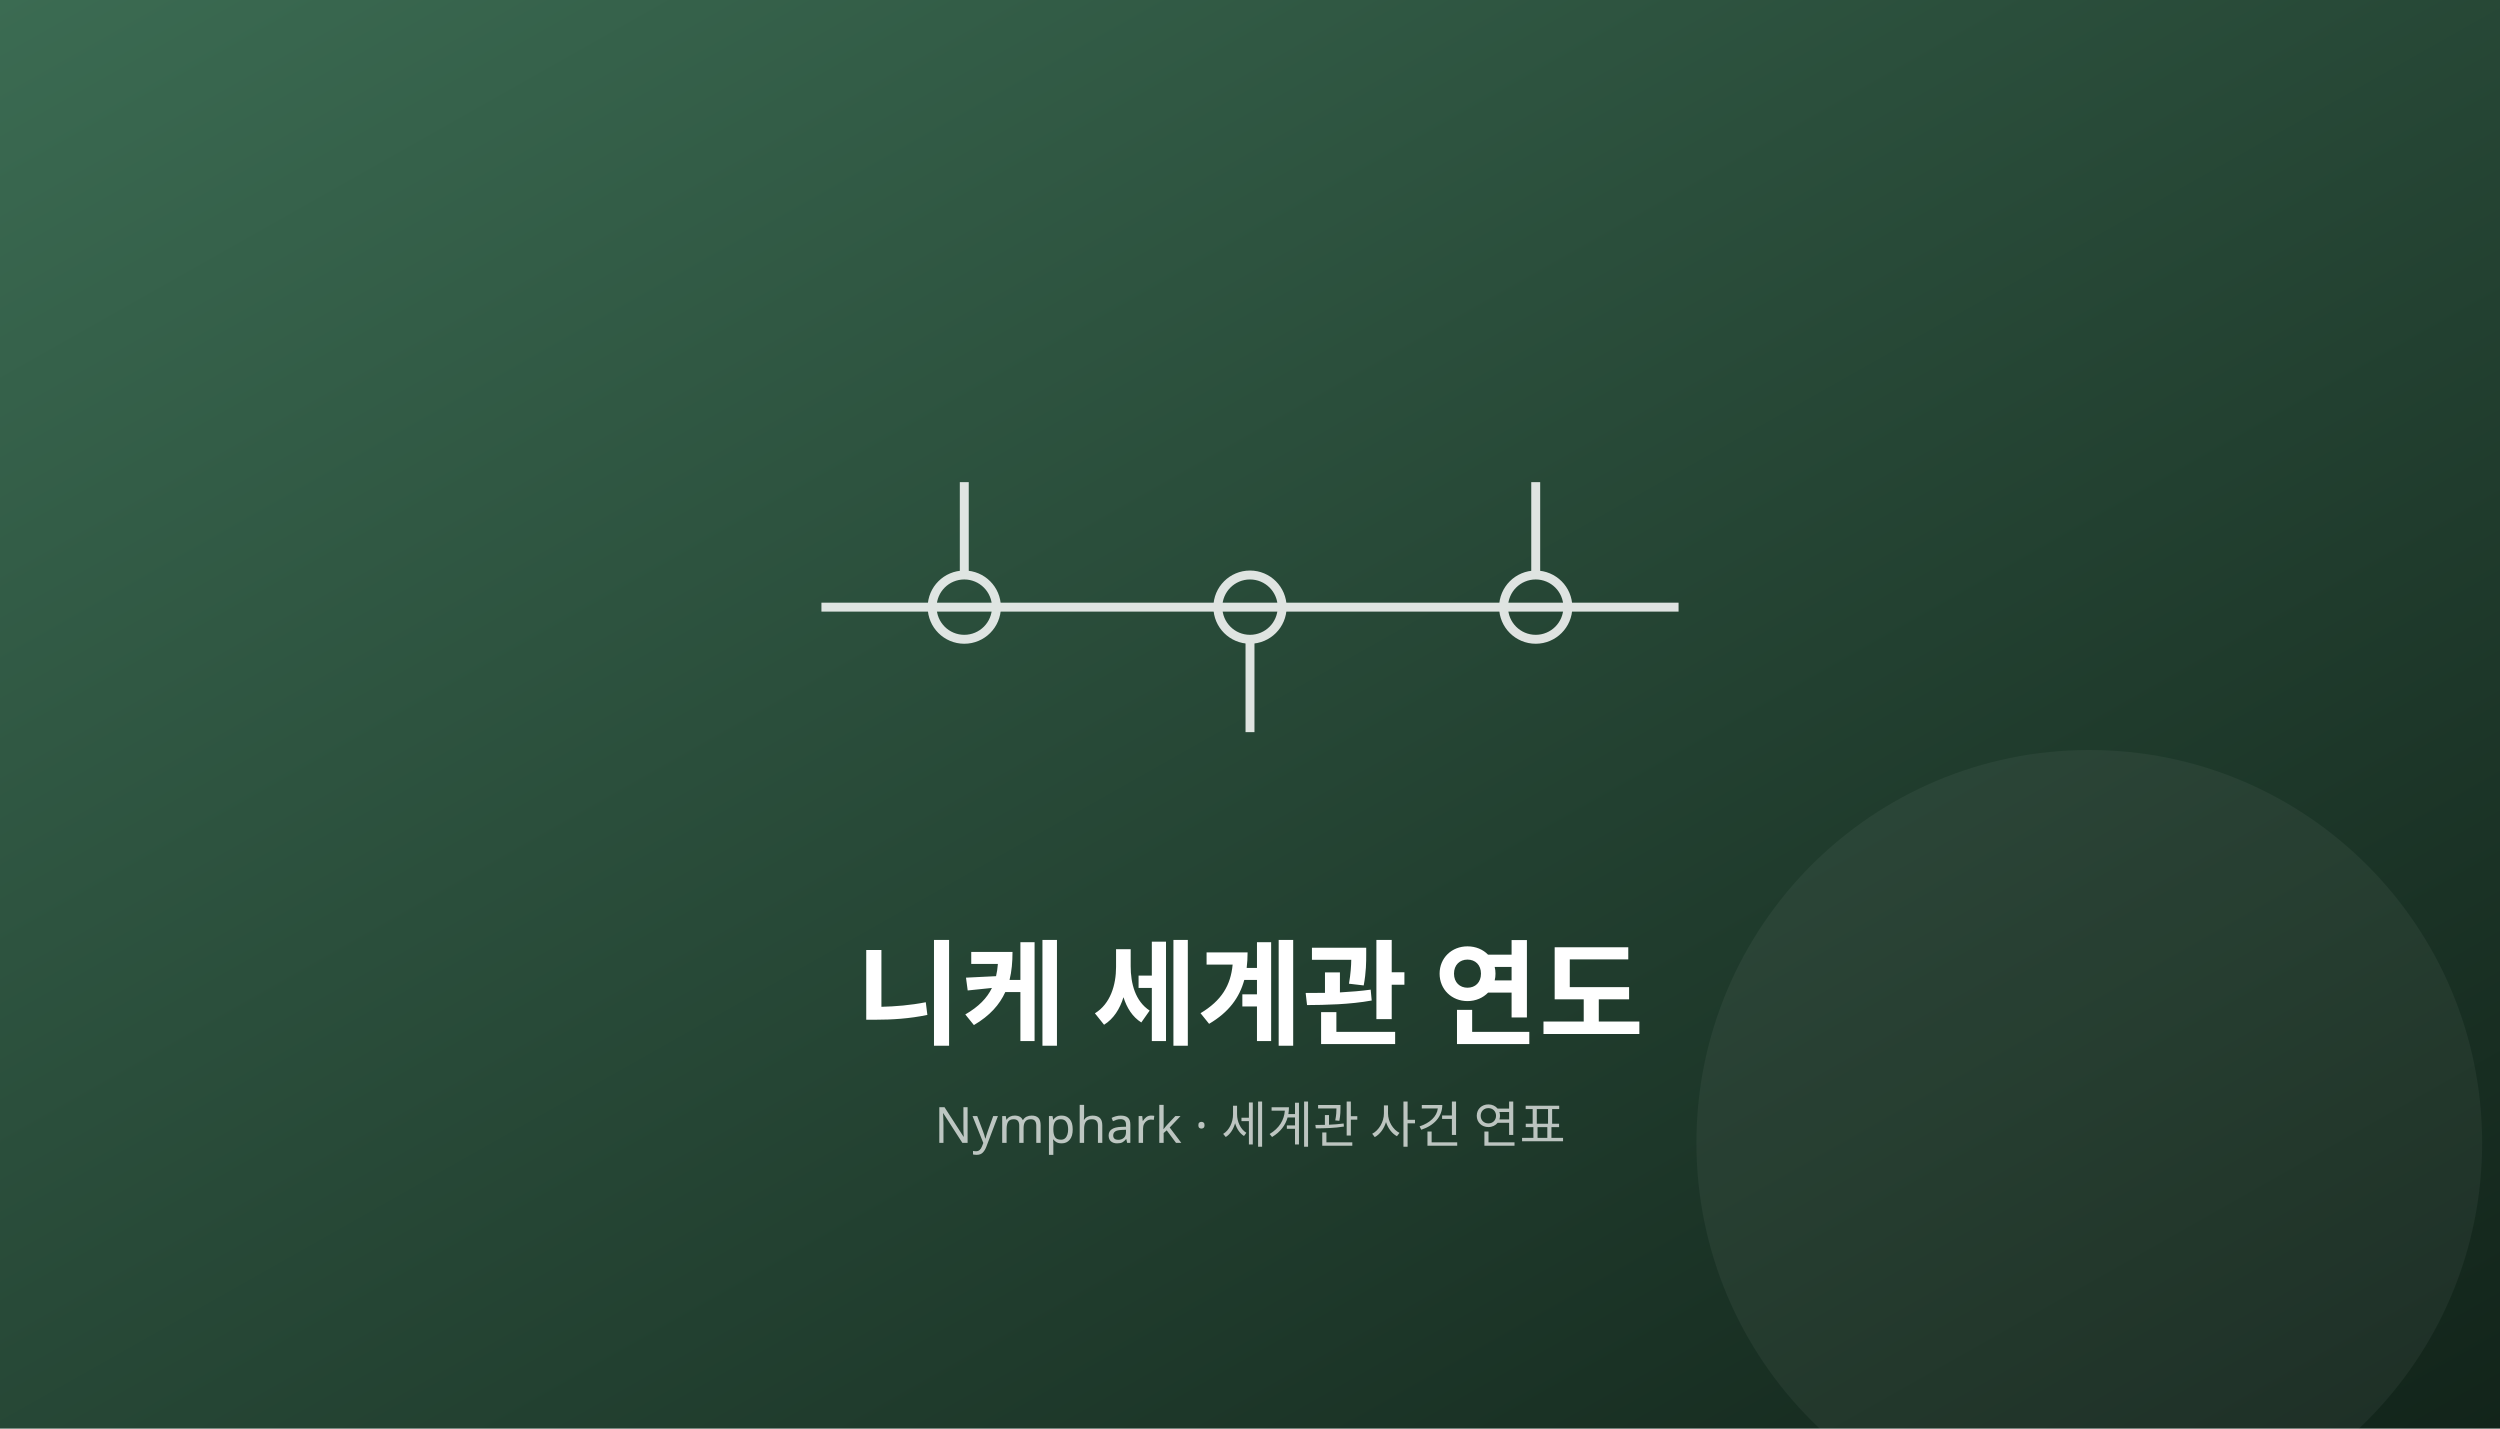
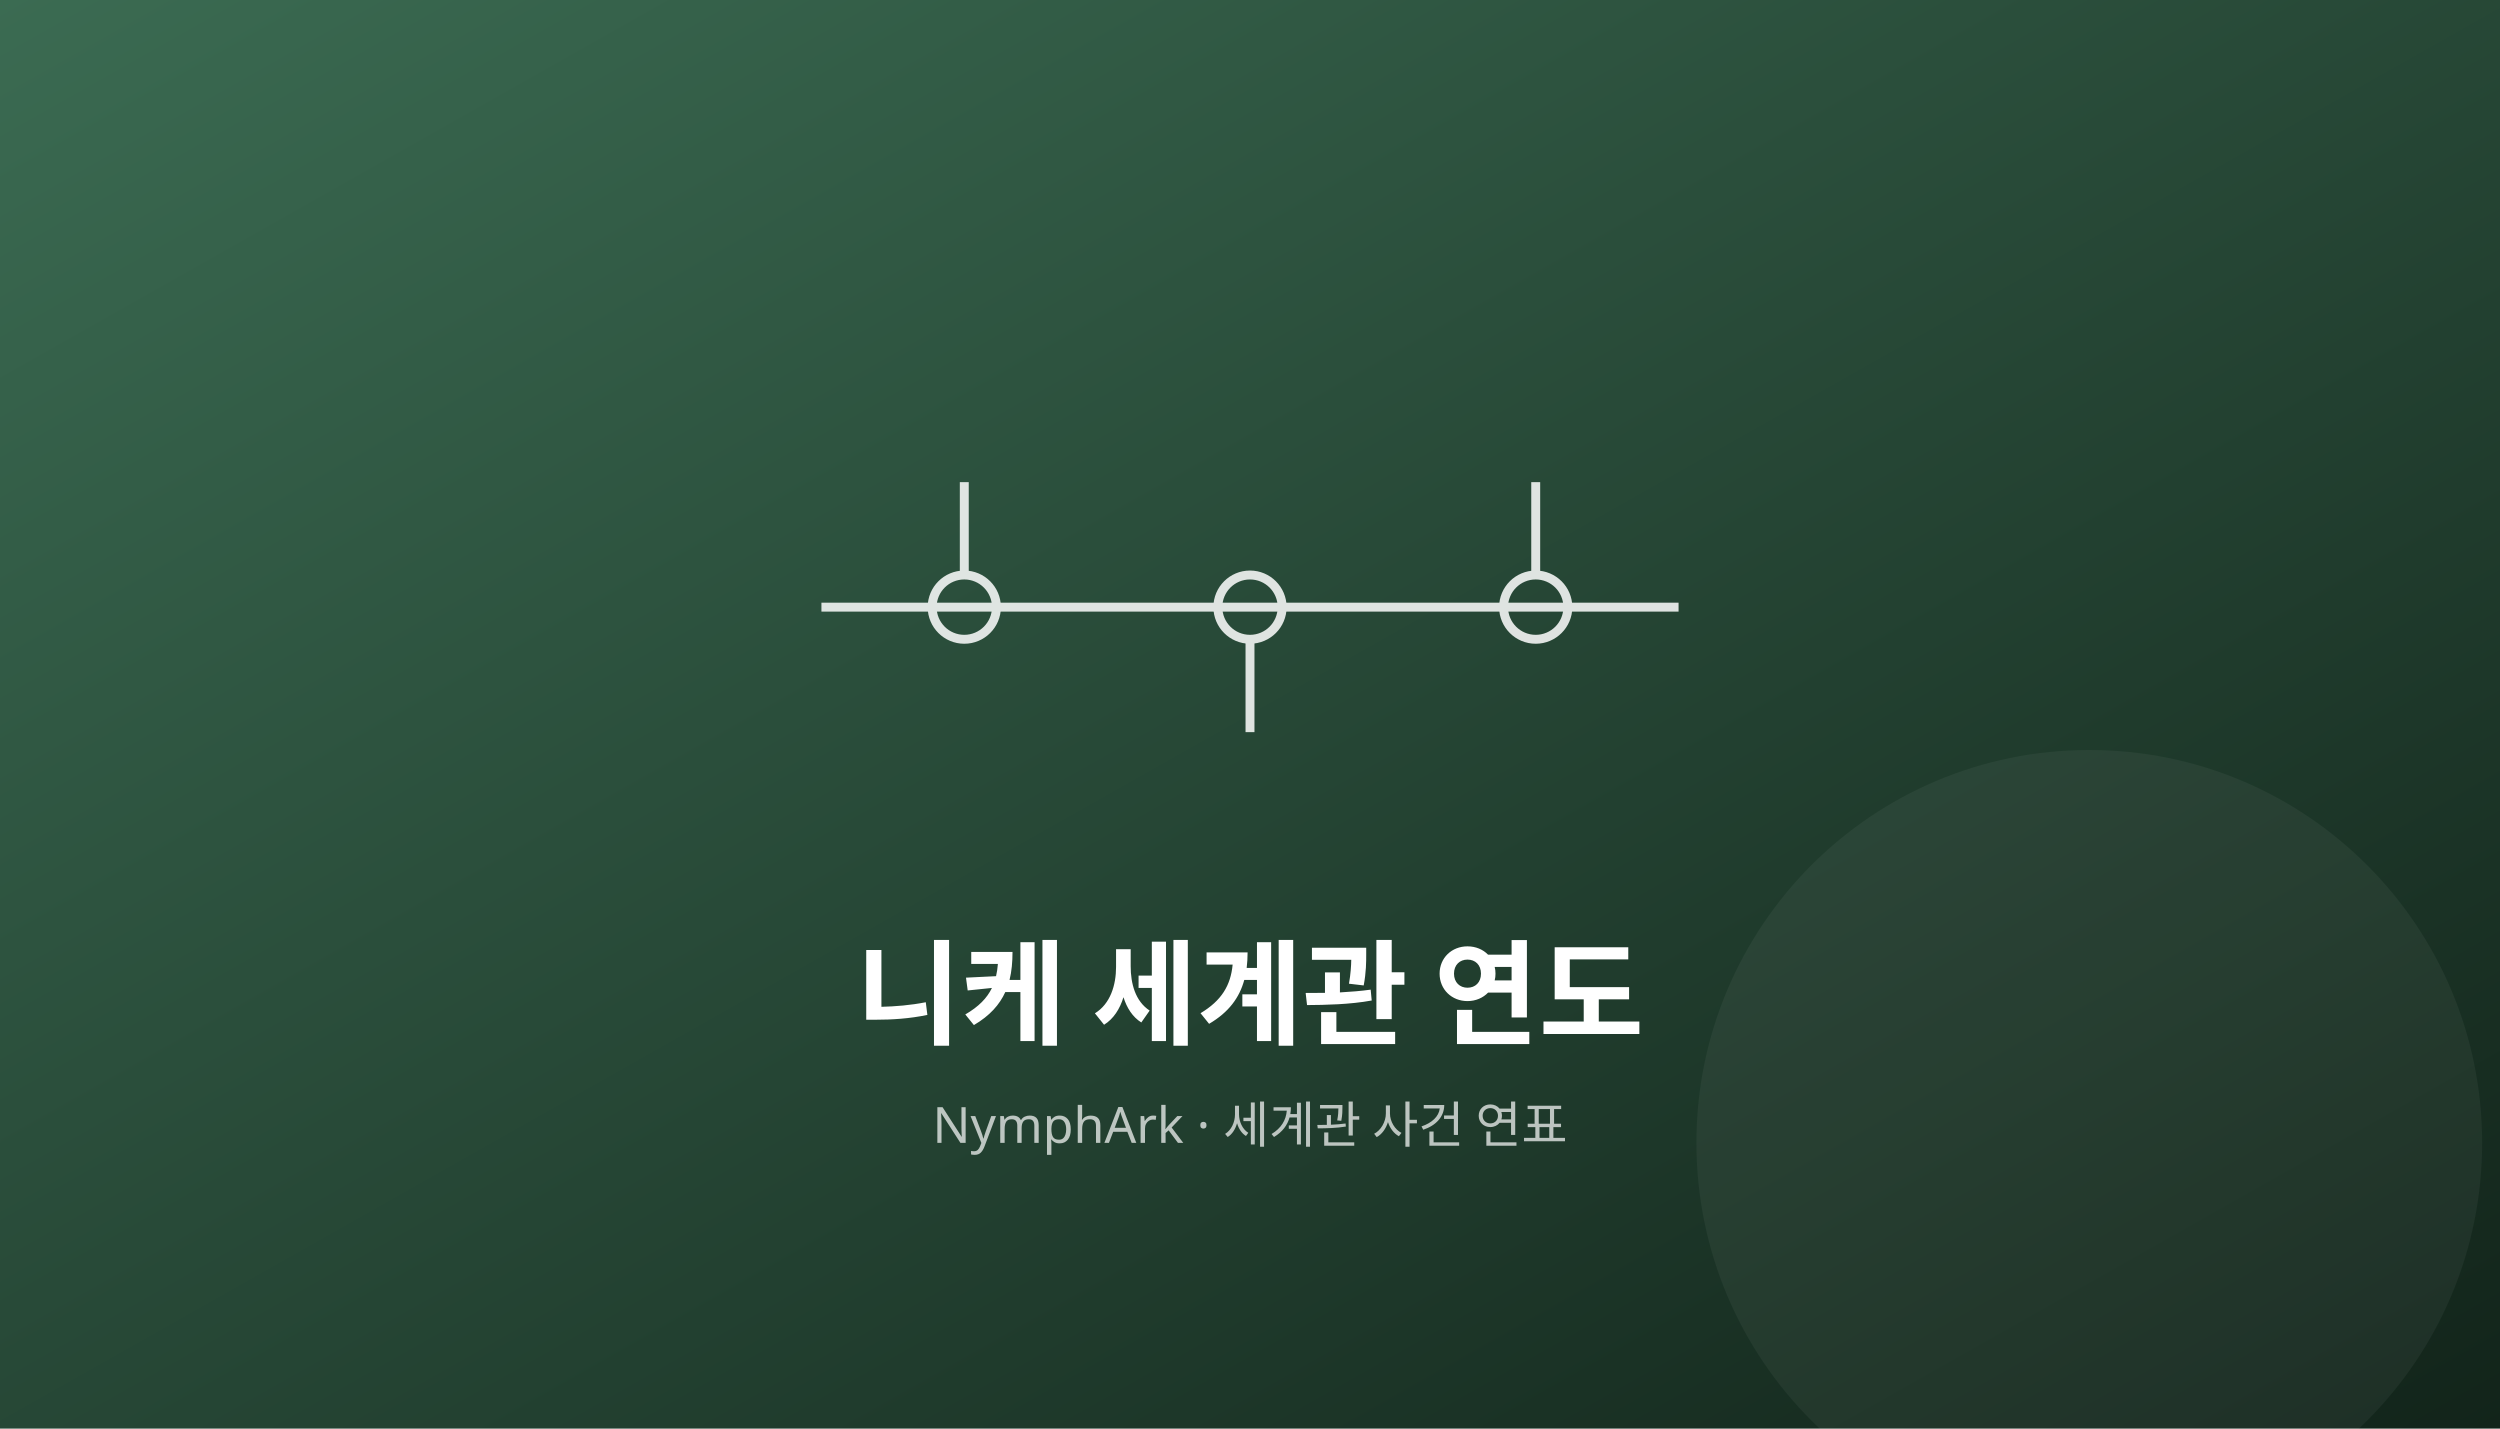
<svg xmlns="http://www.w3.org/2000/svg" viewBox="0 0 1400 800" width="1400" height="800">
  <defs>
    <linearGradient id="bg" x1="0" y1="0" x2="1" y2="1">
      <stop offset="0" stop-color="#3b6b52" />
      <stop offset="1" stop-color="#12241a" />
    </linearGradient>
  </defs>
  <rect width="1400" height="800" fill="url(#bg)" />
  <circle cx="1170" cy="640" r="220" fill="#ffffff" opacity="0.05" />
  <g fill="none" stroke="#ffffff" stroke-width="5" opacity="0.85">
    <line x1="460" y1="340" x2="940" y2="340" />
    <circle cx="540" cy="340" r="18" />
    <circle cx="700" cy="340" r="18" />
    <circle cx="860" cy="340" r="18" />
    <line x1="540" y1="322" x2="540" y2="270" />
    <line x1="700" y1="358" x2="700" y2="410" />
    <line x1="860" y1="322" x2="860" y2="270" />
  </g>
  <text x="700" y="580" text-anchor="middle" fill="#ffffff" font-family="'Segoe UI','Malgun Gothic',sans-serif" font-size="64" font-weight="700">니케 세계관 연도</text>
-   <text x="700" y="640" text-anchor="middle" fill="#ffffff" opacity="0.7" font-family="'Segoe UI','Malgun Gothic',sans-serif" font-size="28">Nymphark · 세계관 사건 연표</text>
+   <text x="700" y="640" text-anchor="middle" fill="#ffffff" opacity="0.7" font-family="'Segoe UI','Malgun Gothic',sans-serif" font-size="28">NymphArk · 세계관 사건 연표</text>
</svg>
